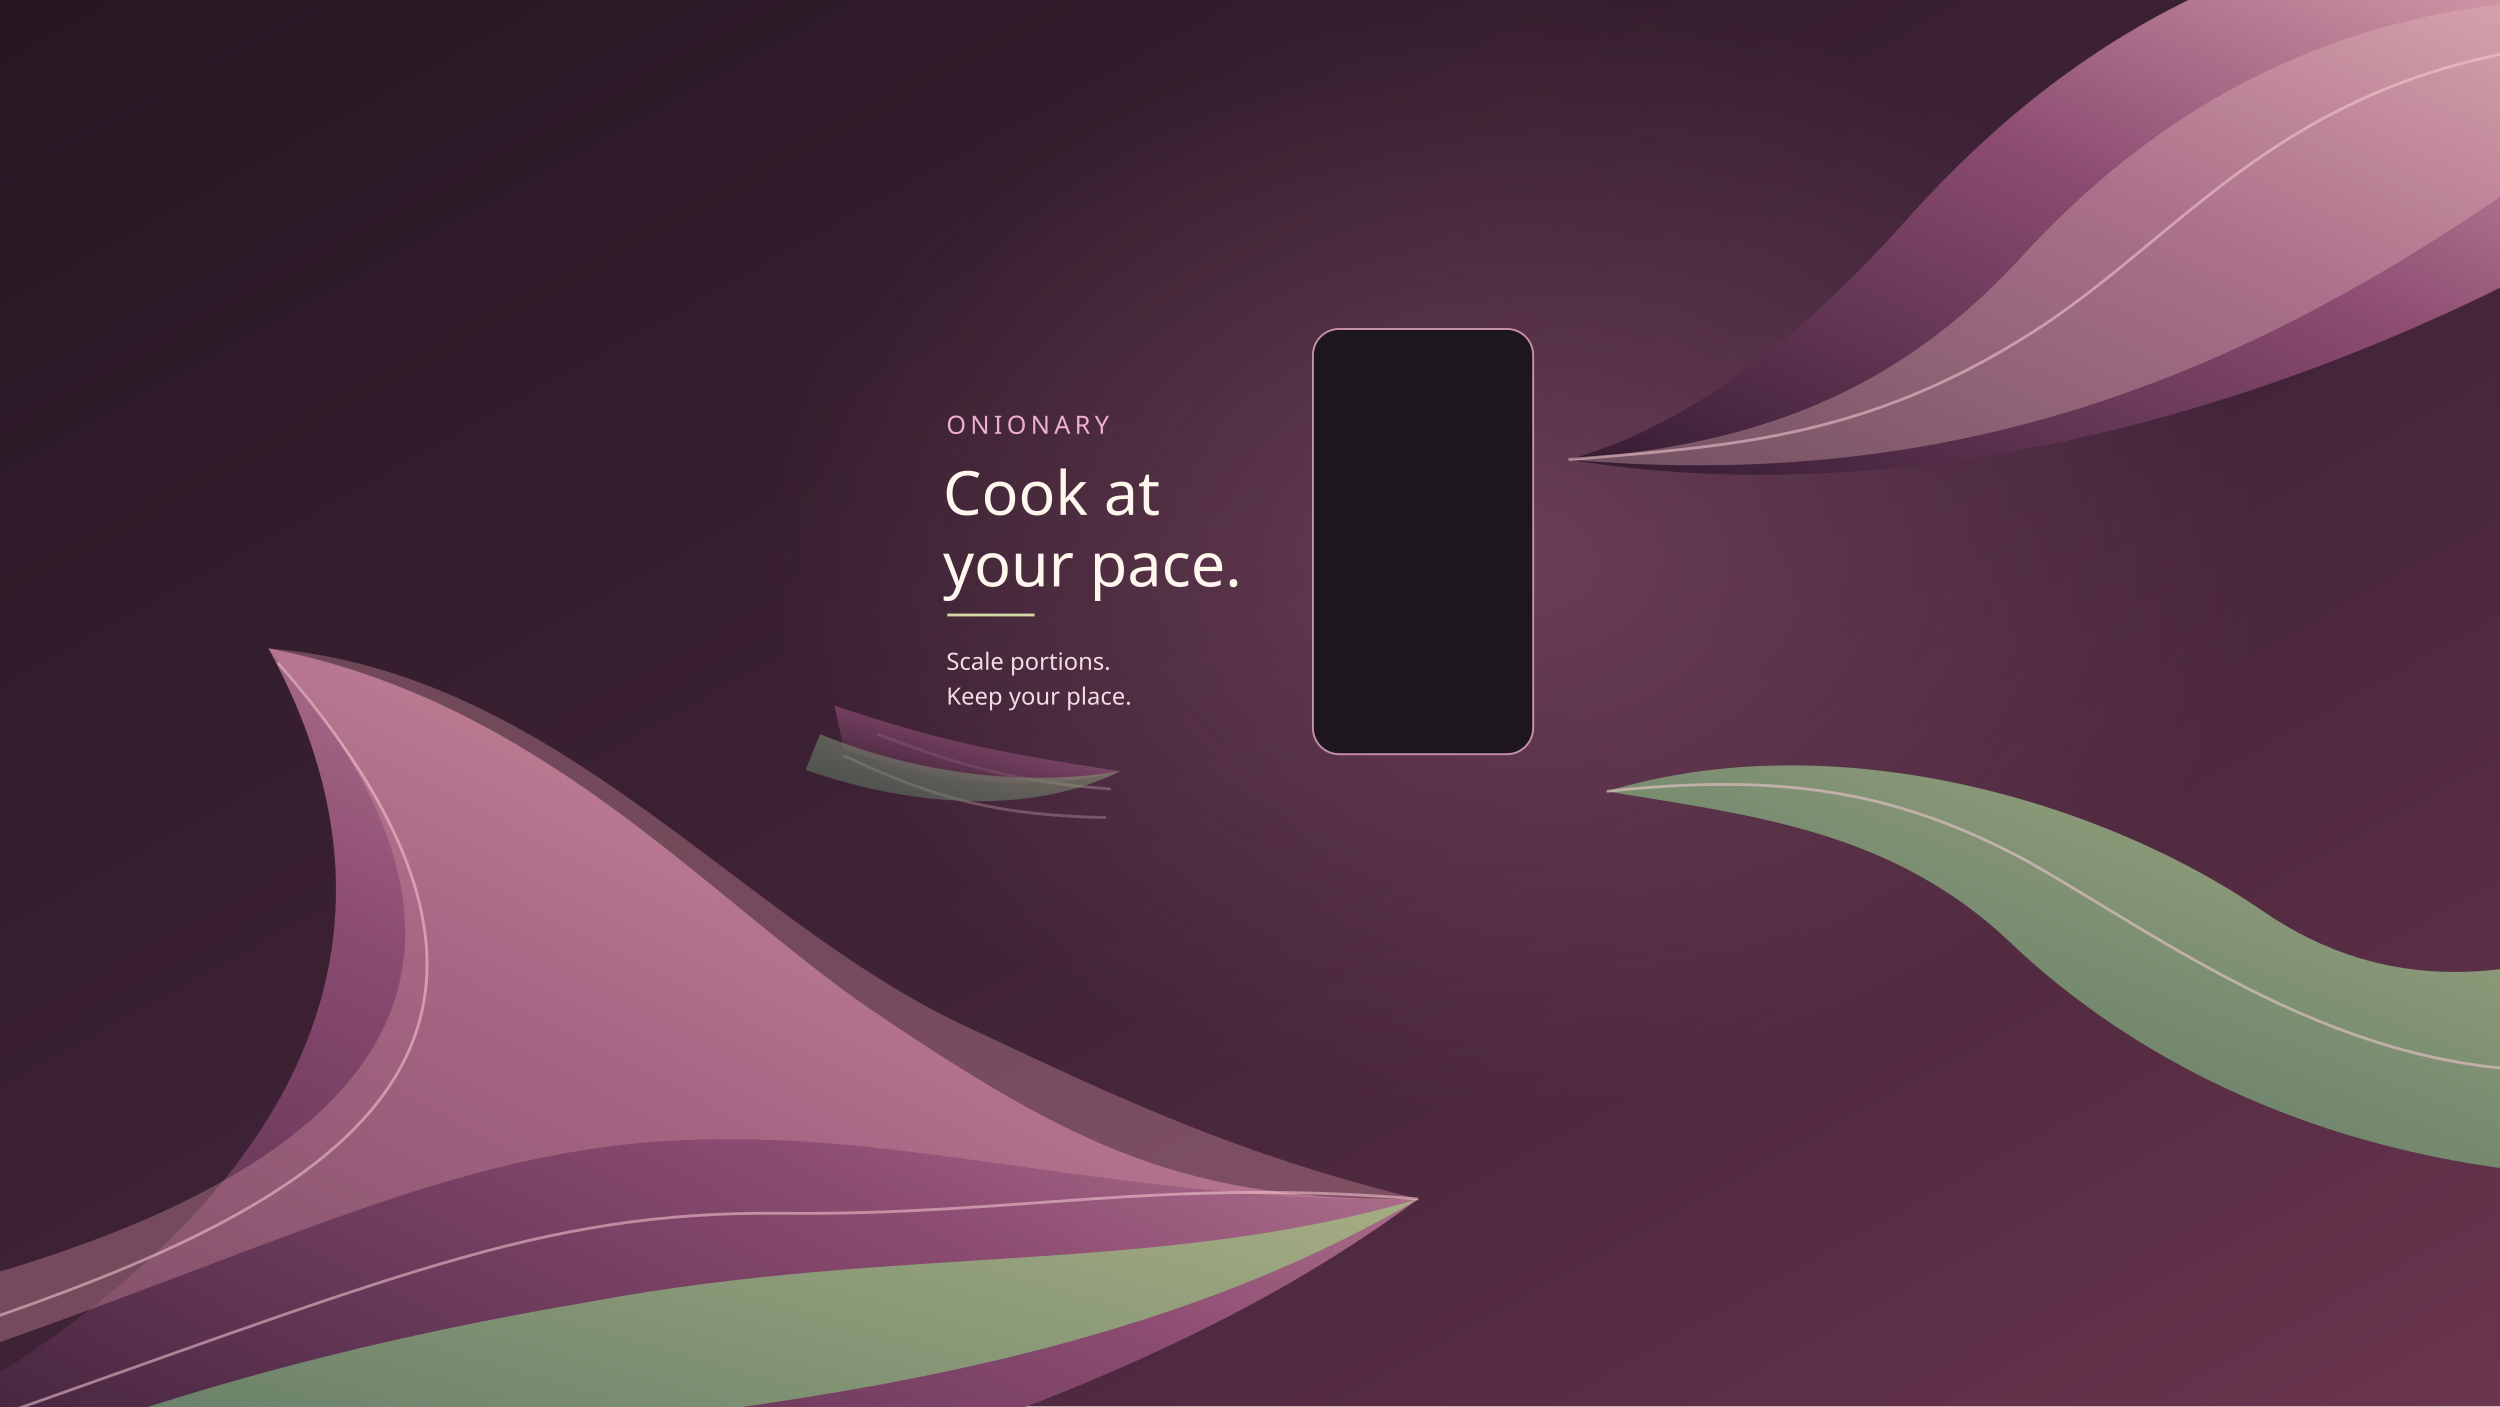
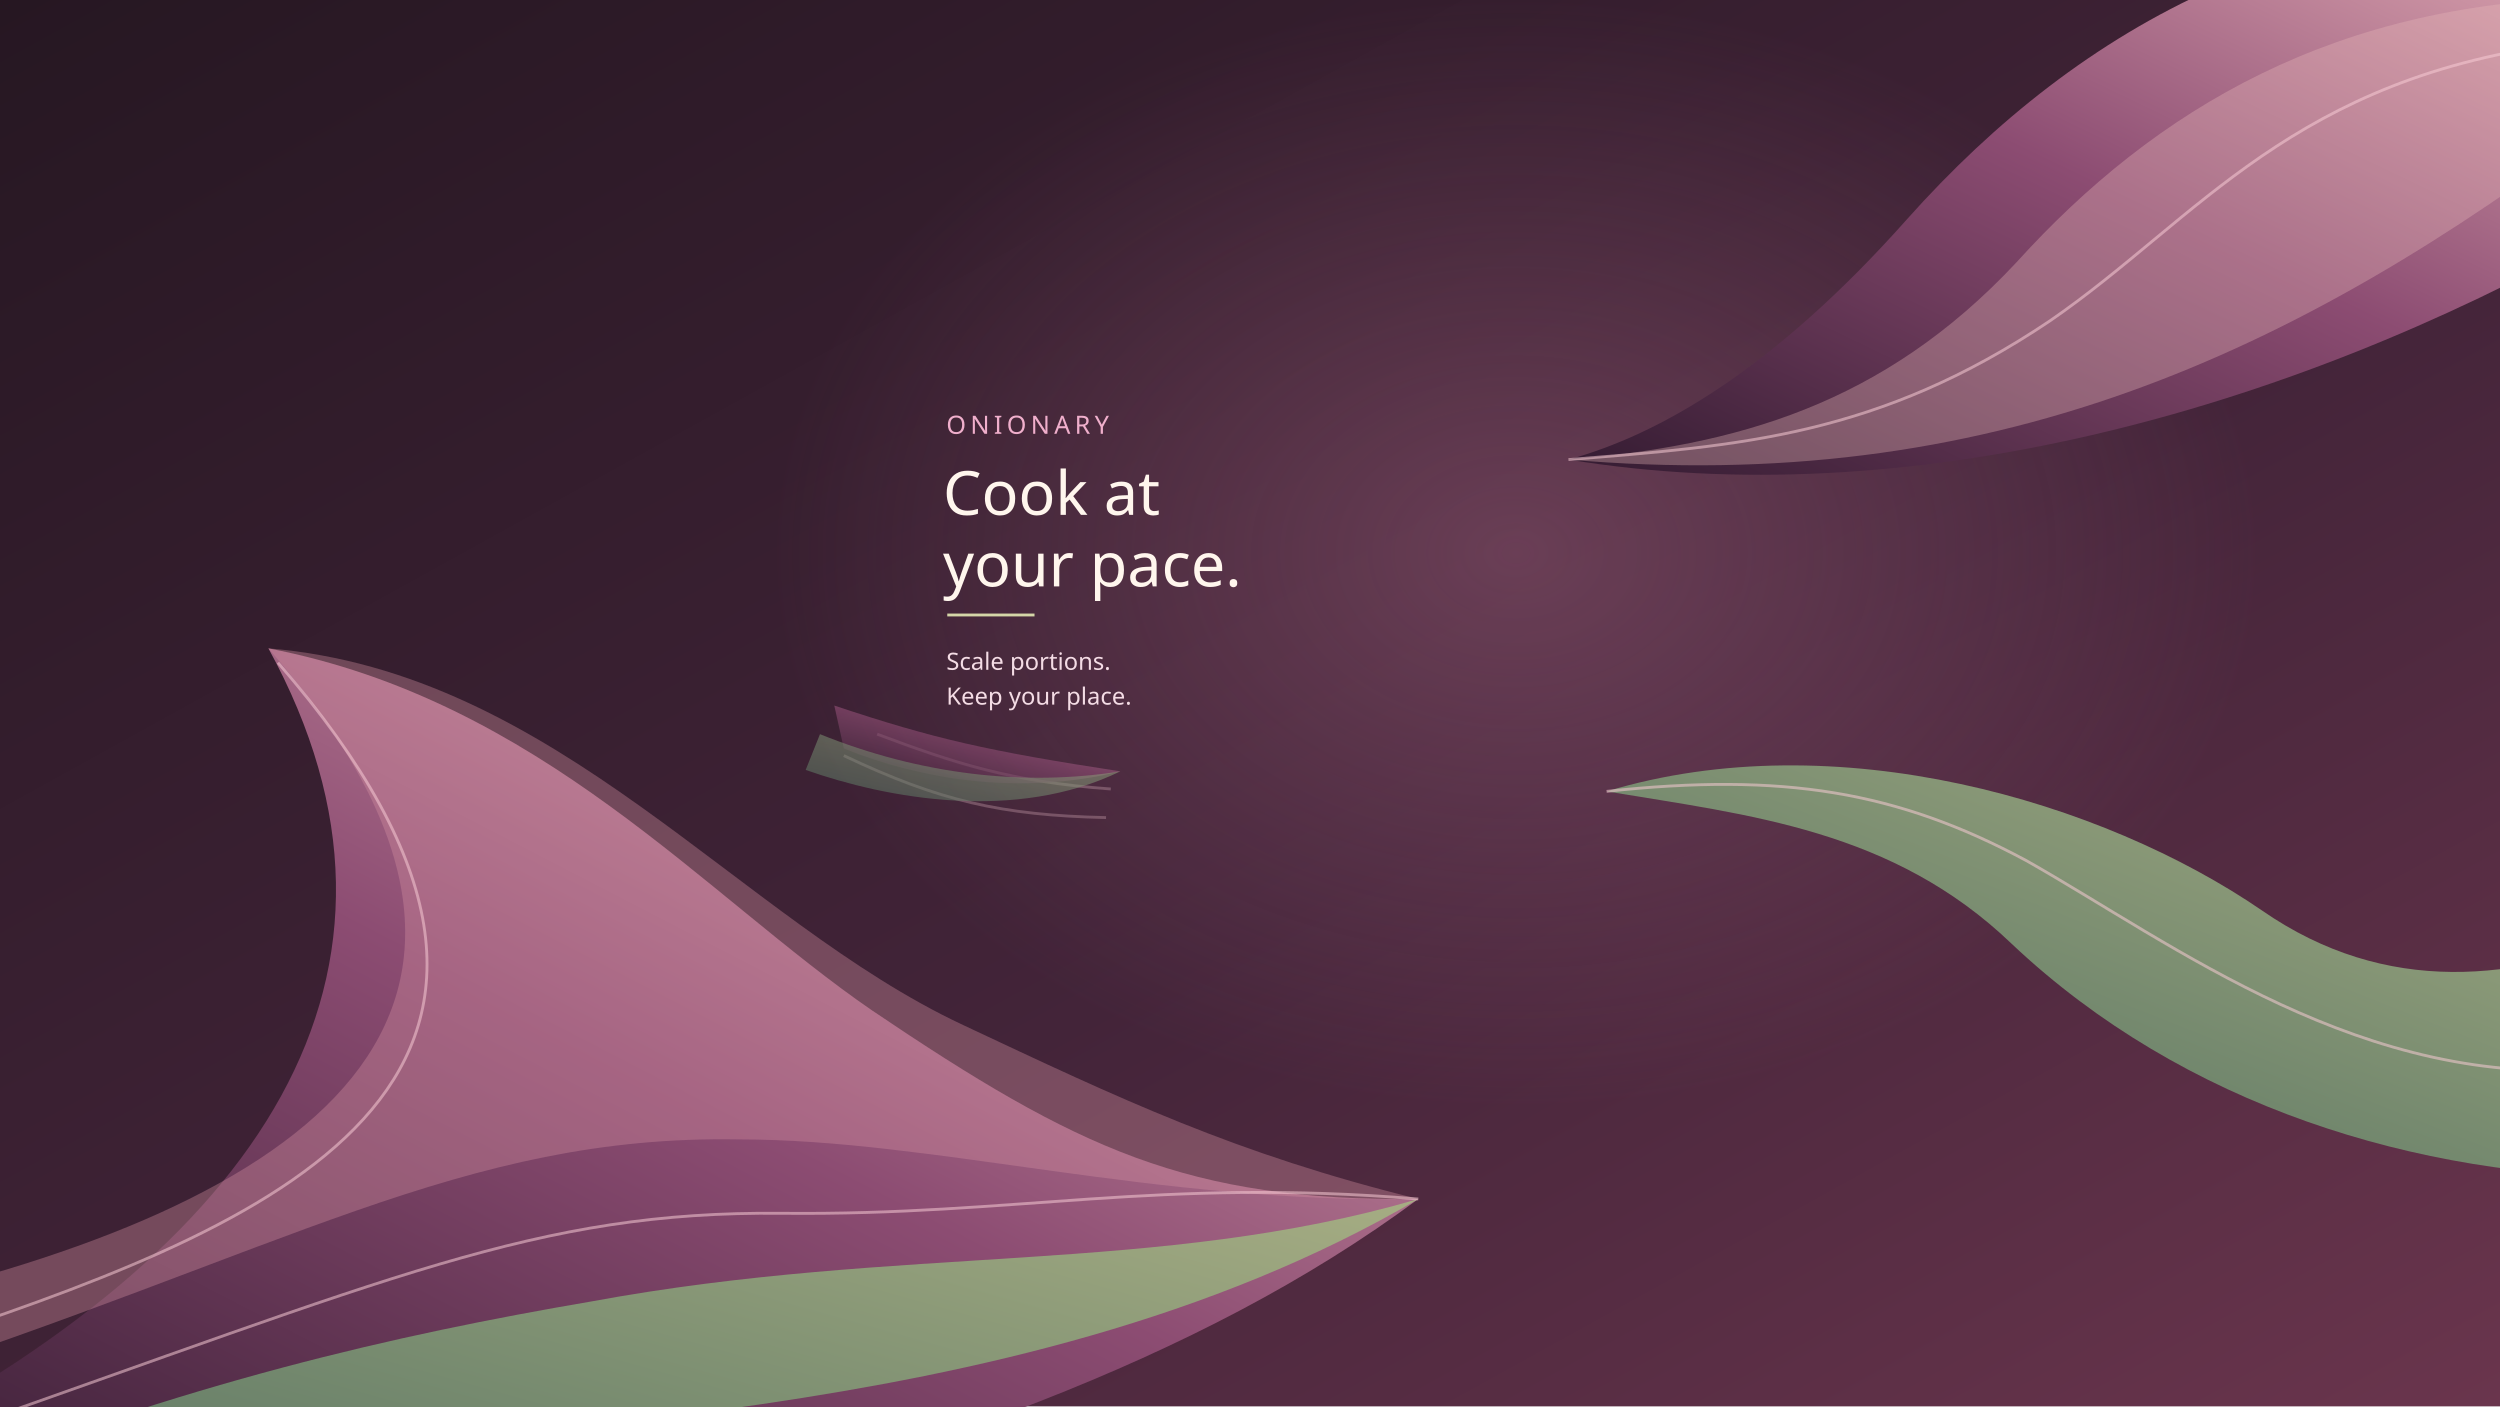
<svg xmlns="http://www.w3.org/2000/svg" width="5244" height="2950" viewBox="0 0 5244 2950">
  <defs>
    <linearGradient id="plum" x1="0" y1="0" x2="1" y2="1">
      <stop stop-color="#261722" />
      <stop offset=".58" stop-color="#432439" />
      <stop offset="1" stop-color="#6a354d" />
    </linearGradient>
    <radialGradient id="glow">
      <stop stop-color="#ba7391" stop-opacity=".35" />
      <stop offset="1" stop-color="#ba7391" stop-opacity="0" />
    </radialGradient>
    <linearGradient id="petal" x1="0" y1="1" x2=".9" y2="0">
      <stop stop-color="#331b31" />
      <stop offset=".54" stop-color="#8c4c72" />
      <stop offset="1" stop-color="#dba4af" />
    </linearGradient>
    <linearGradient id="herb" x1="0" y1="1" x2="1" y2="0">
      <stop stop-color="#4e6d5e" />
      <stop offset="1" stop-color="#a6ad83" />
    </linearGradient>
-     <clipPath id="screen">
-       <rect x="2770" y="706" width="430" height="860" rx="42" />
-     </clipPath>
+     <mask id="screen" maskUnits="userSpaceOnUse" x="2770" y="706" width="430" height="860">
+       <image data-source="display-mask" x="2770" y="706" width="430" height="860" preserveAspectRatio="none" />
+     </mask>
  </defs>
  <rect width="5244" height="2950" fill="url(#plum)" />
  <ellipse cx="3180" cy="1160" rx="1550" ry="1160" fill="url(#glow)" />
  <path d="M-300 3050 C550 2620 935 2040 563 1360 C1135 1470 1480 1880 1830 2120 C2260 2410 2490 2520 2975 2515 C2510 2860 1910 3060 1215 3240 Z" fill="url(#petal)" />
  <path d="M-280 2740 C645 2530 1230 2130 563 1360 C1170 1410 1550 1930 2020 2150 C2350 2305 2590 2420 2975 2515 C2420 2525 1960 2390 1550 2390 C970 2380 600 2625 -280 2910 Z" fill="#d390a1" opacity=".37" />
  <path d="M-160 3120 C390 2900 830 2800 1240 2730 C1890 2610 2430 2675 2975 2515 C2540 2770 2040 2880 1600 2945 C1130 3010 620 3110 -160 3390 Z" fill="url(#herb)" />
  <path d="M5480 -160 C4850 -210 4370 45 4000 460 C3720 775 3480 912 3290 964 C3995 1080 4785 870 5460 490 Z" fill="url(#petal)" />
  <path d="M5460 -5 C4900 0 4520 230 4230 550 C3950 850 3640 935 3290 964 C4170 1040 4810 750 5470 250 Z" fill="#e9b9ba" opacity=".34" />
  <path d="M5540 2470 C5070 2470 4580 2320 4220 1980 C3970 1740 3670 1710 3370 1660 C3850 1515 4410 1680 4745 1910 C5005 2090 5280 2060 5540 1950 Z" fill="url(#herb)" />
  <g fill="none" stroke="#f7cbd5" stroke-width="6" opacity=".54">
    <path d="M-120 2800 C595 2560 1330 2250 583 1390" />
    <path d="M-120 3010 C825 2680 1125 2540 1640 2545 C2130 2550 2430 2470 2975 2515" />
    <path d="M5390 90 C4810 160 4610 460 4300 673 C3940 915 3650 935 3290 964" />
    <path d="M5460 2240 C4960 2290 4560 1980 4250 1805 C3980 1660 3740 1620 3370 1660" />
    <path d="M1840 1540 C2000 1600 2120 1640 2330 1655 M1770 1585 C1970 1680 2100 1710 2320 1715" opacity=".5" />
  </g>
  <path d="M1750 1480 C1960 1550 2070 1575 2350 1618 C2140 1670 1930 1635 1770 1570 Z" fill="url(#petal)" opacity=".66" />
  <path d="M1720 1540 C1930 1625 2150 1650 2350 1618 C2130 1725 1860 1675 1690 1615 Z" fill="url(#herb)" opacity=".56" />
  <g id="safe-content">
    <text x="1985" y="910" font-family="Manrope" font-size="53" letter-spacing="9" fill="#f0afcc">ONIONARY</text>
    <text x="1978" y="1080" font-family="Lora" font-size="128" fill="#fff6ed">Cook at</text>
    <text x="1978" y="1230" font-family="Lora" font-size="128" fill="#fff6ed">your pace.</text>
    <path d="M1987 1290 H2170" stroke="#d5d6a8" stroke-width="6" />
    <text x="1985" y="1405" font-family="Manrope" font-size="50" fill="#f4dce5">Scale portions.</text>
    <text x="1985" y="1478" font-family="Manrope" font-size="50" fill="#f4dce5">Keep your place.</text>
-     <rect id="device-frame" x="2754" y="690" width="462" height="892" rx="55" fill="#1d171d" stroke="#c790a9" stroke-width="4" />
-     <image data-source="screenshot" x="2770" y="706" width="430" height="860" preserveAspectRatio="xMidYMid meet" clip-path="url(#screen)" />
+     <image data-source="screenshot" x="2770" y="706" width="430" height="860" preserveAspectRatio="none" mask="url(#screen)" />
+     <image id="device-frame" data-source="bezel" x="2754" y="690" width="462" height="892" preserveAspectRatio="none" />
  </g>
</svg>
